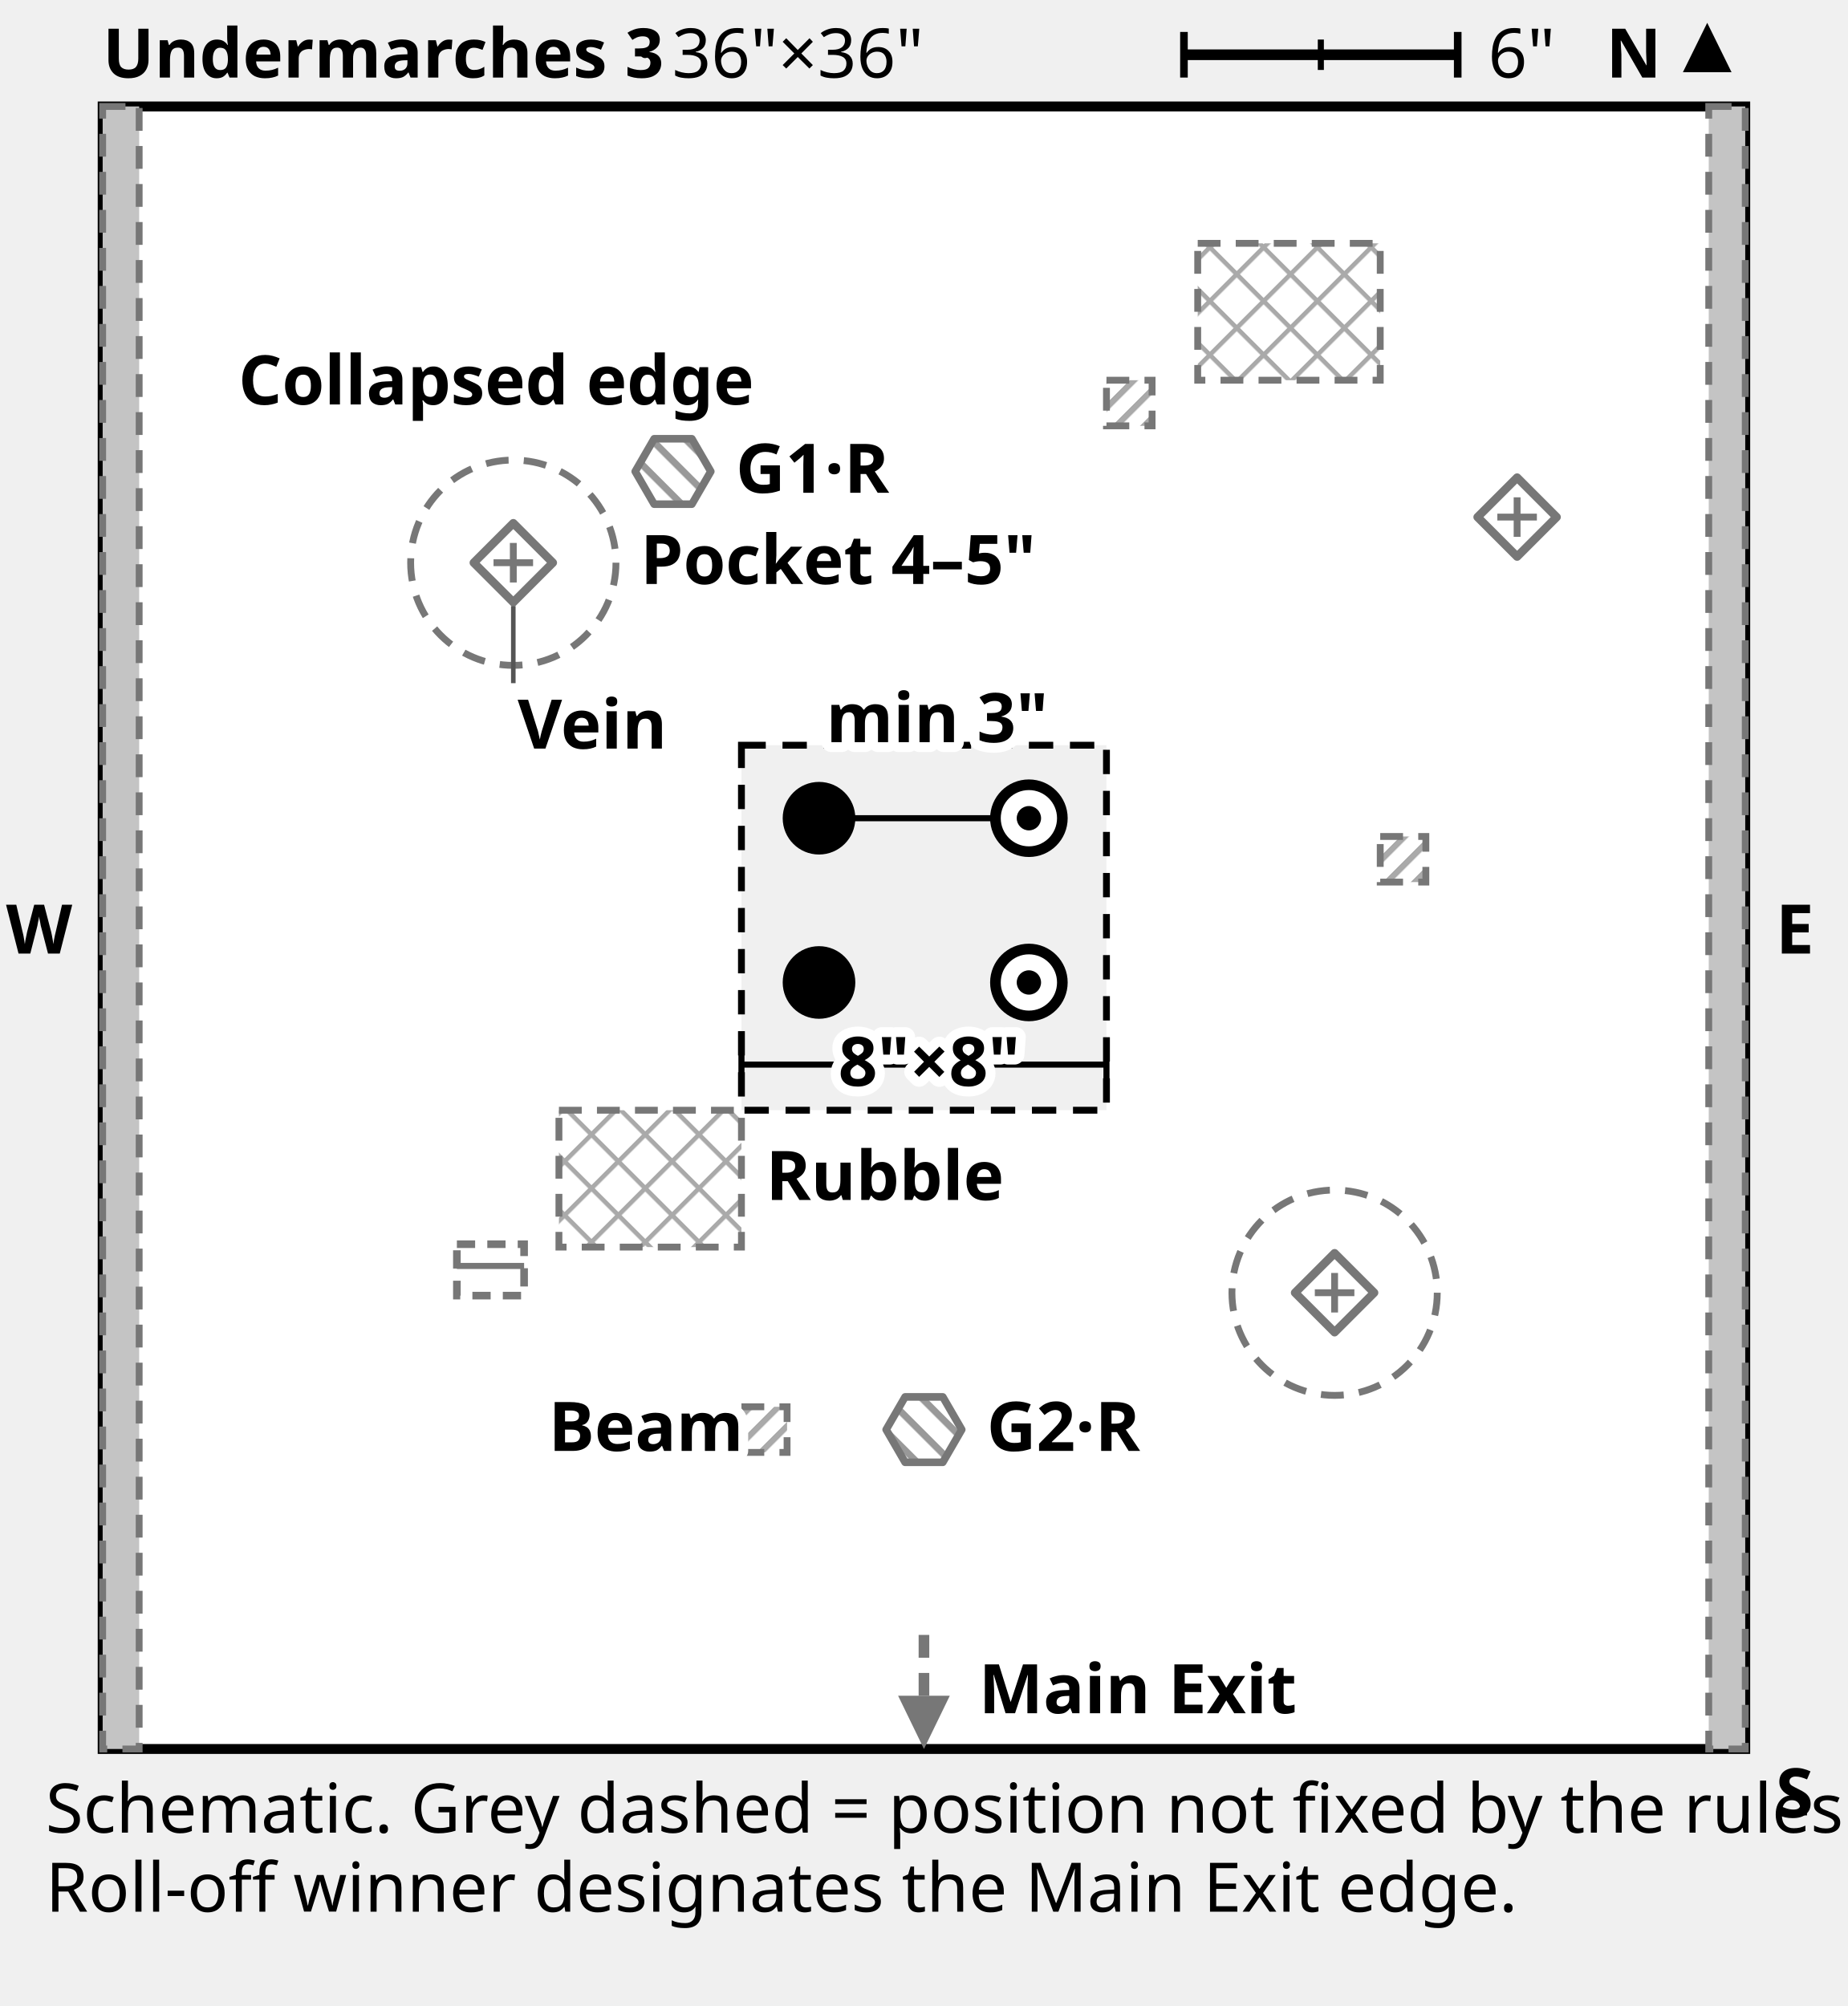
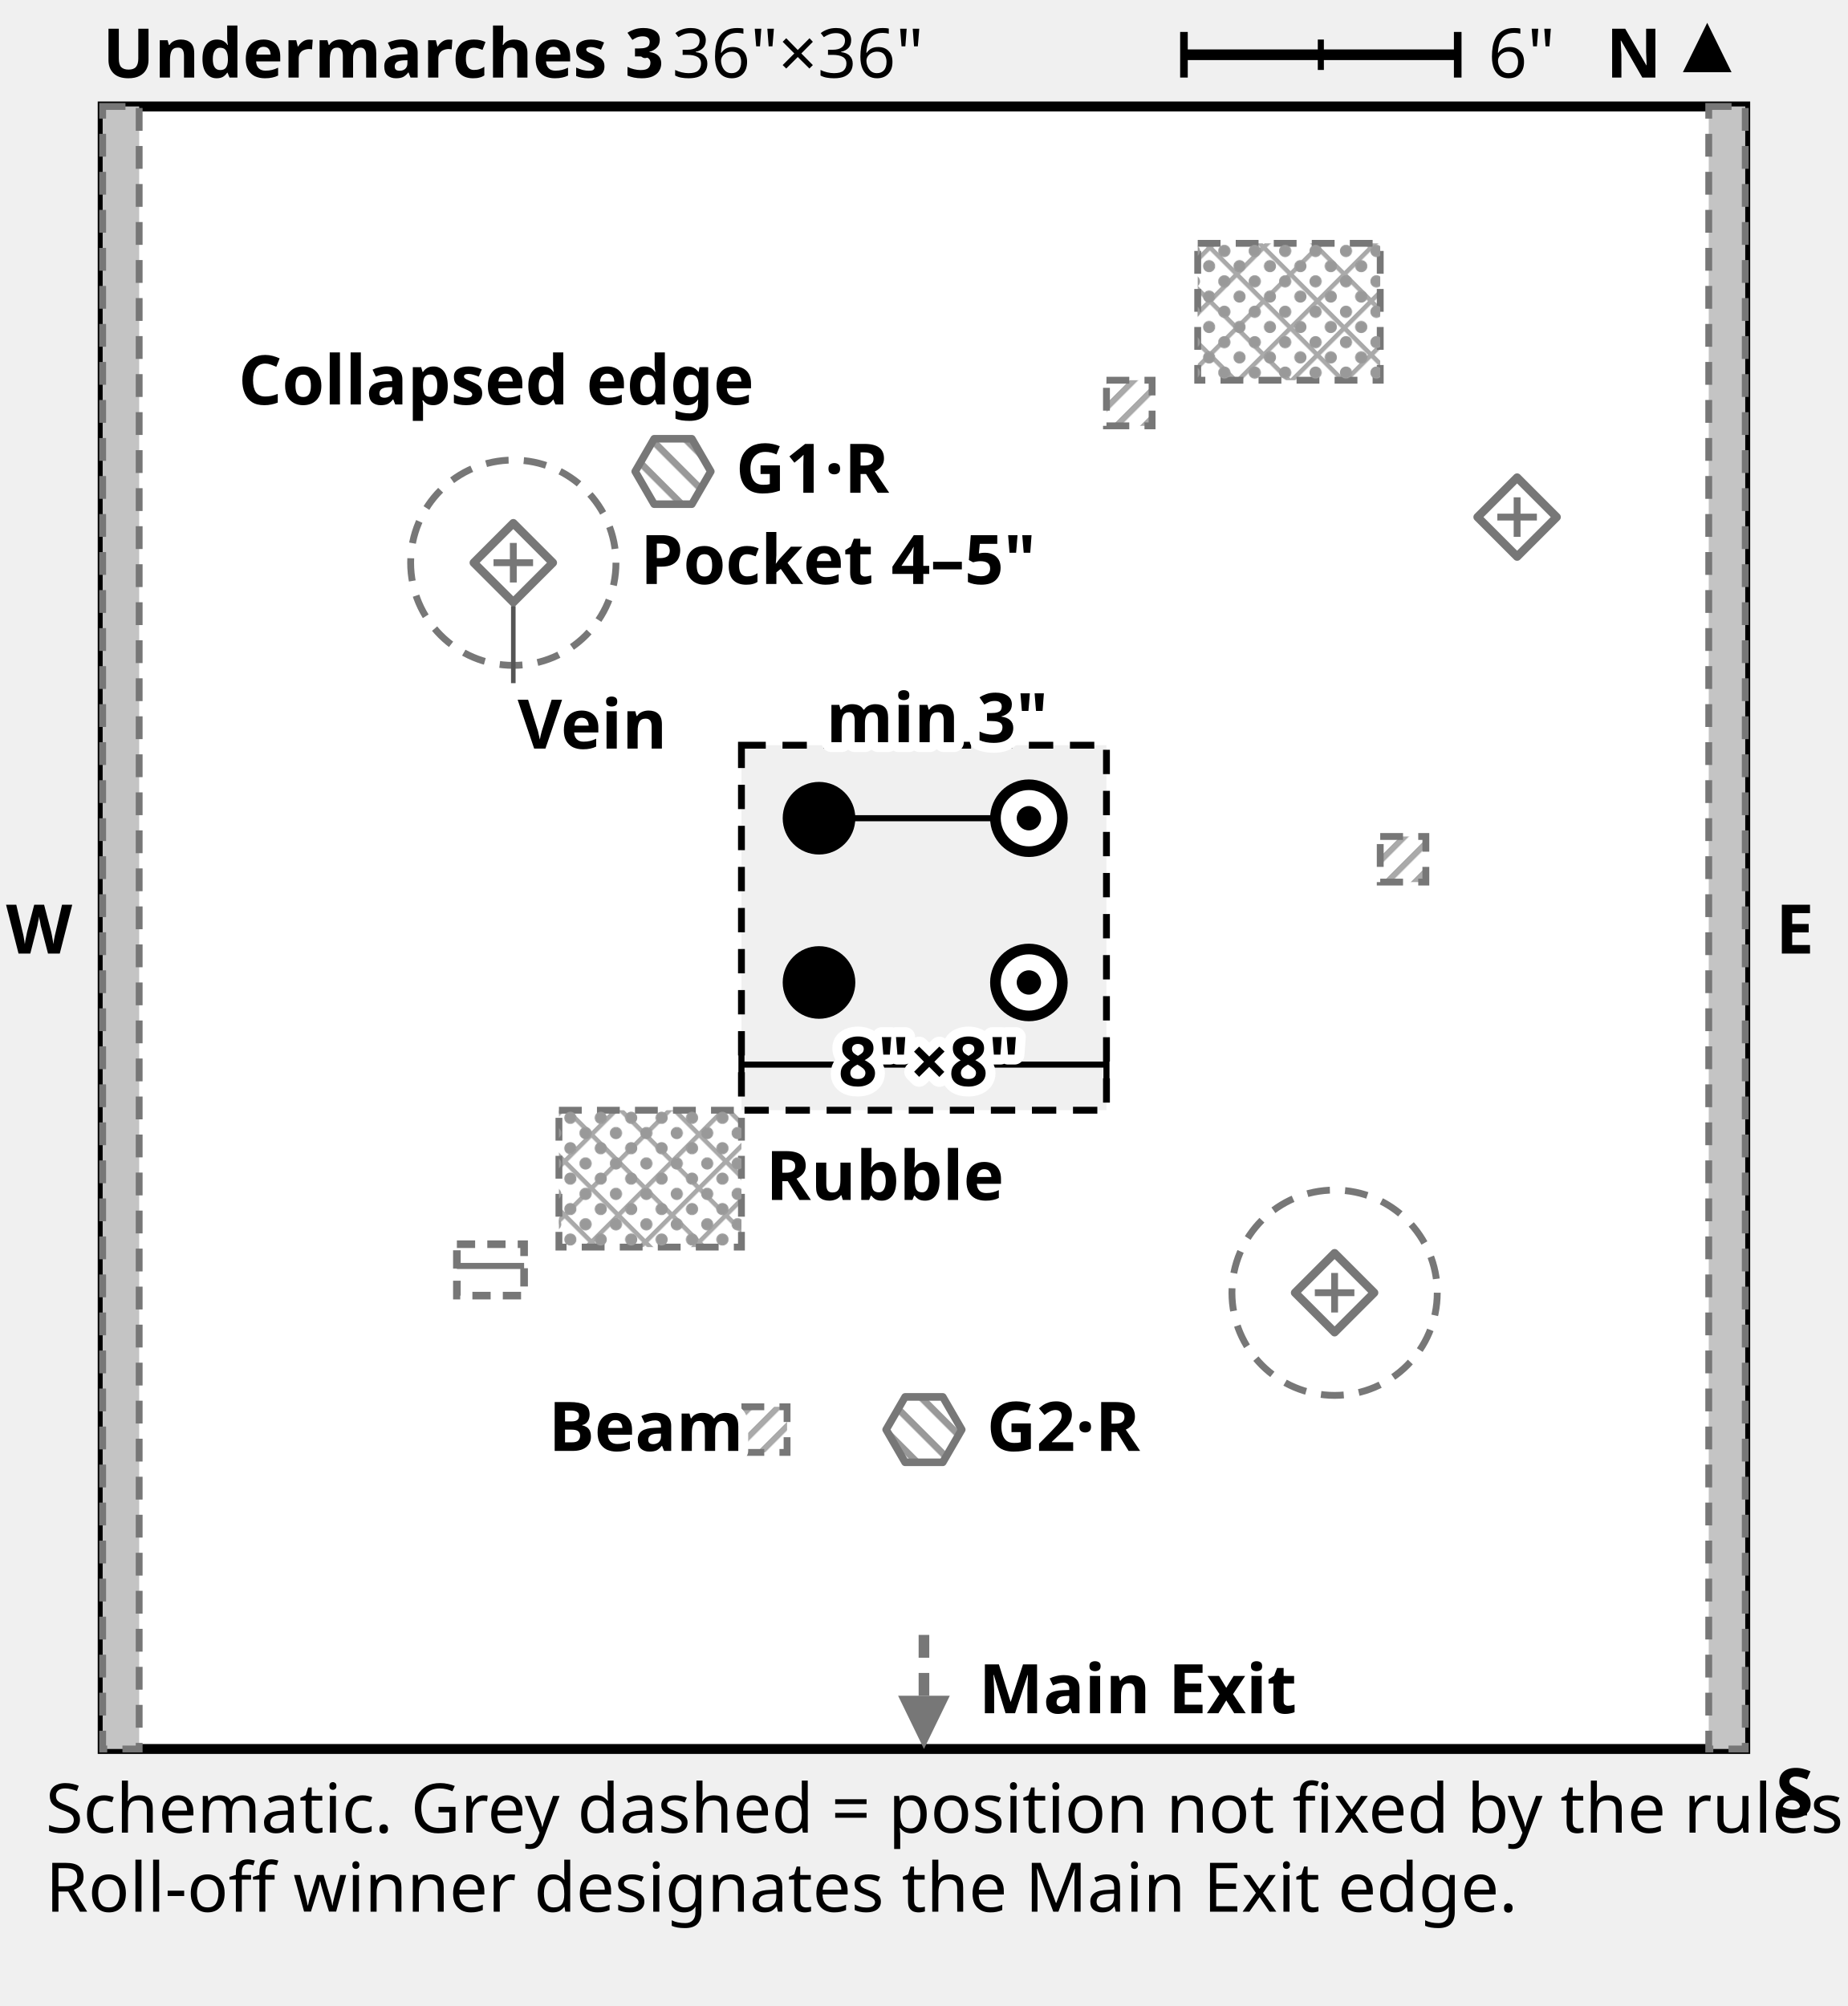
<svg xmlns="http://www.w3.org/2000/svg" width="243pt" height="263.8pt" viewBox="0 0 243 263.8">
  <defs>
    <pattern id="p-cover" width="5" height="5" patternUnits="userSpaceOnUse" patternTransform="rotate(45)">
      <rect width="5" height="5" fill="#fff" />
      <path d="M0 0.5H5M0.5 0V5" stroke="#444" stroke-width="0.7" fill="none" />
    </pattern>
    <pattern id="p-diff" width="4" height="4" patternUnits="userSpaceOnUse">
      <rect width="4" height="4" fill="#fff" />
      <circle cx="1" cy="1" r="0.75" fill="#222" />
      <circle cx="3" cy="3" r="0.75" fill="#222" />
    </pattern>
    <pattern id="p-imp" width="2.4" height="2.4" patternUnits="userSpaceOnUse" patternTransform="rotate(45)">
      <rect width="2.4" height="2.4" fill="#fff" />
      <path d="M0.4 0V2.4" stroke="#000" stroke-width="0.95" fill="none" />
    </pattern>
    <pattern id="p-mon" width="3.2" height="3.2" patternUnits="userSpaceOnUse" patternTransform="rotate(-45)">
      <rect width="3.2" height="3.2" fill="#fff" />
      <path d="M0.5 0V3.2" stroke="#000" stroke-width="1" fill="none" />
    </pattern>
    <pattern id="p-aoe" width="4" height="4" patternUnits="userSpaceOnUse" patternTransform="rotate(-45)">
      <rect width="4" height="4" fill="#fff" />
      <path d="M0.5 0V4" stroke="#777" stroke-width="1.4" fill="none" />
    </pattern>
  </defs>
  <defs>
    <pattern id="p-cover-l" width="5" height="5" patternUnits="userSpaceOnUse" patternTransform="rotate(45)">
      <rect width="5" height="5" fill="#fff" />
      <path d="M0 0.5H5M0.5 0V5" stroke="#aaa" stroke-width="0.6" fill="none" />
    </pattern>
    <pattern id="p-diff-l" width="4" height="4" patternUnits="userSpaceOnUse">
      <rect width="4" height="4" fill="#fff" />
      <circle cx="1" cy="1" r="0.7" fill="#999" />
      <circle cx="3" cy="3" r="0.7" fill="#999" />
    </pattern>
    <pattern id="p-imp-l" width="2.6" height="2.6" patternUnits="userSpaceOnUse" patternTransform="rotate(45)">
      <rect width="2.6" height="2.6" fill="#fff" />
      <path d="M0.4 0V2.6" stroke="#aaa" stroke-width="0.8" fill="none" />
    </pattern>
    <pattern id="p-mon-l" width="3.2" height="3.2" patternUnits="userSpaceOnUse" patternTransform="rotate(-45)">
      <rect width="3.2" height="3.2" fill="#fff" />
      <path d="M0.5 0V3.2" stroke="#999" stroke-width="0.9" fill="none" />
    </pattern>
    <pattern id="p-water" width="6" height="4" patternUnits="userSpaceOnUse">
      <rect width="6" height="4" fill="#fff" />
      <path d="M0 2.2Q1.5 0.4 3 2.2T6 2.2" stroke="#333" stroke-width="0.8" fill="none" />
    </pattern>
    <pattern id="p-water-l" width="6" height="4" patternUnits="userSpaceOnUse">
      <rect width="6" height="4" fill="#fff" />
      <path d="M0 2.2Q1.5 0.4 3 2.2T6 2.2" stroke="#aaa" stroke-width="0.8" fill="none" />
    </pattern>
    <pattern id="p-slip" width="6" height="6" patternUnits="userSpaceOnUse" patternTransform="rotate(-30)">
      <rect width="6" height="6" fill="#fff" />
      <path d="M0.5 1.5H3.5M3.5 4.5H5.5" stroke="#333" stroke-width="0.9" fill="none" />
    </pattern>
    <pattern id="p-slip-l" width="6" height="6" patternUnits="userSpaceOnUse" patternTransform="rotate(-30)">
      <rect width="6" height="6" fill="#fff" />
      <path d="M0.5 1.5H3.5M3.5 4.5H5.5" stroke="#aaa" stroke-width="0.9" fill="none" />
    </pattern>
    <pattern id="p-dark" width="4" height="4" patternUnits="userSpaceOnUse">
      <rect width="4" height="4" fill="#d9d9d9" />
      <path d="M0 4L4 0" stroke="#fff" stroke-width="0.9" fill="none" />
    </pattern>
    <pattern id="p-diffo" width="4" height="4" patternUnits="userSpaceOnUse">
      <circle cx="1" cy="1" r="0.8" fill="#222" />
      <circle cx="3" cy="3" r="0.8" fill="#222" />
    </pattern>
    <pattern id="p-diffo-l" width="4" height="4" patternUnits="userSpaceOnUse">
      <circle cx="1" cy="1" r="0.8" fill="#999" />
      <circle cx="3" cy="3" r="0.8" fill="#999" />
    </pattern>
    <pattern id="p-chasm" width="6" height="6" patternUnits="userSpaceOnUse">
      <rect width="6" height="6" fill="#d4d4d4" />
      <path d="M1.5 0V6M4.5 0V6" stroke="#333" stroke-width="1.1" stroke-dasharray="2.6 1.6" fill="none" />
    </pattern>
    <pattern id="p-chasm-l" width="6" height="6" patternUnits="userSpaceOnUse">
      <rect width="6" height="6" fill="#efefef" />
      <path d="M1.5 0V6M4.5 0V6" stroke="#aaa" stroke-width="1.1" stroke-dasharray="2.6 1.6" fill="none" />
    </pattern>
    <clipPath id="bclip">
      <rect x="13.5" y="14" width="216" height="216" />
    </clipPath>
  </defs>
  <rect x="13.5" y="14" width="216" height="216" fill="#fff" stroke="#000" stroke-width="1.3" />
  <g data-glyph="zone-AB">
    <rect x="97.5" y="98" width="48" height="48" fill="#f0f0f0" stroke="#000" stroke-width="0.9" stroke-dasharray="3.2 2.2" />
  </g>
  <g data-glyph="dim">
    <line x1="97.5" y1="140" x2="145.5" y2="140" stroke="#000" stroke-width="0.8" stroke-linecap="butt" />
    <line x1="97.5" y1="137" x2="97.5" y2="143" stroke="#000" stroke-width="0.8" stroke-linecap="butt" />
    <line x1="145.5" y1="137" x2="145.5" y2="143" stroke="#000" stroke-width="0.8" stroke-linecap="butt" />
  </g>
  <g data-glyph="ter-blocking" data-state="illus">
    <rect x="13.5" y="14" width="4.8" height="216" fill="#c4c4c4" stroke="#777" stroke-width="0.9" stroke-dasharray="3 2" />
  </g>
  <g data-glyph="ter-blocking" data-state="illus">
    <rect x="224.7" y="14" width="4.8" height="216" fill="#c4c4c4" stroke="#777" stroke-width="0.9" stroke-dasharray="3 2" />
  </g>
  <g data-glyph="ter-open" data-state="illus">
    <circle cx="67.5" cy="74" r="13.5" fill="none" stroke="#777" stroke-width="0.9" stroke-dasharray="3 2" />
  </g>
  <g data-glyph="ter-open" data-state="illus">
    <circle cx="175.5" cy="170" r="13.5" fill="none" stroke="#777" stroke-width="0.9" stroke-dasharray="3 2" />
  </g>
  <g data-glyph="ter-impassable" data-state="illus">
    <rect x="97.5" y="185" width="6" height="6" fill="url(#p-imp-l)" stroke="#777" stroke-width="0.9" stroke-dasharray="3 2" />
  </g>
  <g data-glyph="ter-impassable" data-state="illus">
    <rect x="145.5" y="50" width="6" height="6" fill="url(#p-imp-l)" stroke="#777" stroke-width="0.9" stroke-dasharray="3 2" />
  </g>
  <g data-glyph="ter-impassable" data-state="illus">
    <rect x="181.5" y="110" width="6" height="6" fill="url(#p-imp-l)" stroke="#777" stroke-width="0.9" stroke-dasharray="3 2" />
  </g>
-   <g data-glyph="ter-cover" data-state="illus">
+   <g data-glyph="ter-coverdiff" data-state="illus">
    <rect x="73.5" y="146" width="24" height="18" fill="url(#p-cover-l)" stroke="#777" stroke-width="0.9" stroke-dasharray="3 2" />
-   </g>
-   <g data-glyph="ter-cover" data-state="illus">
+     <rect x="73.5" y="146" width="24" height="18" fill="url(#p-diffo-l)" />
+   </g>
+   <g data-glyph="ter-coverdiff" data-state="illus">
    <rect x="157.5" y="32" width="24" height="18" fill="url(#p-cover-l)" stroke="#777" stroke-width="0.9" stroke-dasharray="3 2" />
+     <rect x="157.5" y="32" width="24" height="18" fill="url(#p-diffo-l)" />
  </g>
  <g data-glyph="dim">
    <line x1="110.7" y1="107.6" x2="132.3" y2="107.6" stroke="#000" stroke-width="0.8" stroke-linecap="butt" />
    <line x1="110.7" y1="105" x2="110.7" y2="110.2" stroke="#000" stroke-width="0.8" stroke-linecap="butt" />
    <line x1="132.3" y1="105" x2="132.3" y2="110.2" stroke="#000" stroke-width="0.8" stroke-linecap="butt" />
  </g>
  <g data-glyph="obj" data-state="illus">
    <polygon points="67.5,68.8 72.7,74 67.5,79.2 62.3,74" fill="#fff" stroke="#777" stroke-width="1.1" stroke-linejoin="round" />
    <line x1="64.9" y1="74" x2="70.1" y2="74" stroke="#777" stroke-width="0.9" stroke-linecap="butt" />
    <line x1="67.5" y1="71.4" x2="67.5" y2="76.6" stroke="#777" stroke-width="0.9" stroke-linecap="butt" />
  </g>
  <g data-glyph="obj" data-state="illus">
    <polygon points="175.5,164.8 180.7,170 175.5,175.2 170.3,170" fill="#fff" stroke="#777" stroke-width="1.1" stroke-linejoin="round" />
    <line x1="172.9" y1="170" x2="178.1" y2="170" stroke="#777" stroke-width="0.9" stroke-linecap="butt" />
    <line x1="175.5" y1="167.4" x2="175.5" y2="172.6" stroke="#777" stroke-width="0.9" stroke-linecap="butt" />
  </g>
  <g data-glyph="obj" data-state="illus">
    <polygon points="199.5,62.8 204.7,68 199.5,73.2 194.3,68" fill="#fff" stroke="#777" stroke-width="1.1" stroke-linejoin="round" />
    <line x1="196.9" y1="68" x2="202.1" y2="68" stroke="#777" stroke-width="0.9" stroke-linecap="butt" />
    <line x1="199.5" y1="65.4" x2="199.5" y2="70.6" stroke="#777" stroke-width="0.9" stroke-linecap="butt" />
  </g>
  <g data-glyph="chest" data-state="illus">
    <rect x="60.08" y="163.62" width="8.84" height="6.76" fill="#fff" stroke="#777" stroke-width="1" stroke-dasharray="2.4 1.6" />
    <line x1="60.08" y1="166.48" x2="68.92" y2="166.48" stroke="#777" stroke-width="0.8" stroke-linecap="butt" />
  </g>
  <g data-glyph="mon" data-state="illus">
    <polygon points="93.47,62 90.98,66.3 86.02,66.3 83.53,62 86.02,57.7 90.98,57.7" fill="url(#p-mon-l)" stroke="#777" stroke-width="1" stroke-linejoin="round" />
  </g>
  <g data-glyph="mon" data-state="illus">
    <polygon points="126.47,188 123.98,192.3 119.02,192.3 116.53,188 119.02,183.7 123.98,183.7" fill="url(#p-mon-l)" stroke="#777" stroke-width="1" stroke-linejoin="round" />
  </g>
  <g data-glyph="arr-exit" data-state="illus">
    <line x1="121.5" y1="215" x2="121.5" y2="223" stroke="#777" stroke-width="1.4" stroke-linecap="butt" stroke-dasharray="3 2" />
    <polygon points="121.5,230 118.1,223 124.9,223" fill="#777" />
  </g>
  <g data-glyph="hero-A">
    <circle cx="107.7" cy="107.6" r="4.4" fill="#000" stroke="#000" stroke-width="0.75" />
  </g>
  <g data-glyph="hero-A">
    <circle cx="107.7" cy="129.2" r="4.4" fill="#000" stroke="#000" stroke-width="0.75" />
  </g>
  <g data-glyph="hero-B">
    <circle cx="135.3" cy="107.6" r="4.4" fill="#fff" stroke="#000" stroke-width="1.4" />
    <circle cx="135.3" cy="107.6" r="1.6" fill="#000" />
  </g>
  <g data-glyph="hero-B">
    <circle cx="135.3" cy="129.2" r="4.4" fill="#fff" stroke="#000" stroke-width="1.4" />
    <circle cx="135.3" cy="129.2" r="1.6" fill="#000" />
  </g>
  <text x="110.24" y="142.8" font-family="'Source Sans 3'" font-size="9" font-weight="600" fill="#000" stroke="#fff" stroke-width="2.6" stroke-linejoin="round" paint-order="stroke">8"×8"</text>
  <text x="31.35" y="53.19" font-family="'Source Sans 3'" font-size="9" font-weight="600" fill="#000" stroke="#fff" stroke-width="2.6" stroke-linejoin="round" paint-order="stroke">Collapsed edge</text>
  <g data-glyph="range">
    <text x="84.2" y="76.8" font-family="'Source Sans 3'" font-size="9" font-weight="600" fill="#000" stroke="#fff" stroke-width="2.6" stroke-linejoin="round" paint-order="stroke">Pocket 4–5"</text>
  </g>
  <text x="72.13" y="190.8" font-family="'Source Sans 3'" font-size="9" font-weight="600" fill="#000" stroke="#fff" stroke-width="2.6" stroke-linejoin="round" paint-order="stroke">Beam</text>
  <text x="100.7" y="157.8" font-family="'Source Sans 3'" font-size="9" font-weight="600" fill="#000" stroke="#fff" stroke-width="2.6" stroke-linejoin="round" paint-order="stroke">Rubble</text>
  <text x="108.63" y="97.6" font-family="'Source Sans 3'" font-size="9" font-weight="600" fill="#000" stroke="#fff" stroke-width="2.6" stroke-linejoin="round" paint-order="stroke">min 3"</text>
  <g data-glyph="leader">
    <line x1="67.5" y1="79.7" x2="67.5" y2="89.84" stroke="#555" stroke-width="0.6" stroke-linecap="butt" />
  </g>
  <text x="68.07" y="98.44" font-family="'Source Sans 3'" font-size="9" font-weight="600" fill="#000" stroke="#fff" stroke-width="2.6" stroke-linejoin="round" paint-order="stroke">Vein</text>
  <text x="96.76" y="64.8" font-family="'Source Sans 3'" font-size="9" font-weight="600" fill="#000" stroke="#fff" stroke-width="2.6" stroke-linejoin="round" paint-order="stroke">G1·R</text>
  <text x="129.76" y="190.8" font-family="'Source Sans 3'" font-size="9" font-weight="600" fill="#000" stroke="#fff" stroke-width="2.6" stroke-linejoin="round" paint-order="stroke">G2·R</text>
  <text x="128.7" y="225.3" font-family="'Source Sans 3'" font-size="9" font-weight="600" fill="#000" stroke="#fff" stroke-width="2.6" stroke-linejoin="round" paint-order="stroke">Main Exit</text>
  <text x="13.5" y="10.2" font-weight="700" font-family="'Source Sans 3'" font-size="9" fill="#000">Undermarches 3</text>
  <text x="83.62" y="10.2" font-weight="400" font-family="'Source Sans 3'" font-size="9" fill="#000">·  36"×36"</text>
  <g data-glyph="compass">
    <polygon points="224.5,3 221.3,9.5 227.7,9.5" fill="#000" />
    <text x="218.5" y="10.2" font-weight="700" font-family="'Source Sans 3'" font-size="9" fill="#000" text-anchor="end">N</text>
  </g>
  <g data-glyph="scale">
    <line x1="155.69" y1="7.2" x2="191.69" y2="7.2" stroke="#000" stroke-width="1.4" stroke-linecap="butt" />
    <line x1="155.69" y1="4.2" x2="155.69" y2="10.2" stroke="#000" stroke-width="1" stroke-linecap="butt" />
    <line x1="191.69" y1="4.2" x2="191.69" y2="10.2" stroke="#000" stroke-width="1" stroke-linecap="butt" />
    <line x1="173.69" y1="5.2" x2="173.69" y2="9.2" stroke="#000" stroke-width="0.8" stroke-linecap="butt" />
    <text x="195.69" y="10.2" font-weight="400" font-family="'Source Sans 3'" font-size="9" fill="#000">6"</text>
  </g>
  <text x="9.5" y="125.4" font-weight="700" font-family="'Source Sans 3'" font-size="9" fill="#000" text-anchor="end">W</text>
  <text x="233.5" y="125.4" font-weight="700" font-family="'Source Sans 3'" font-size="9" fill="#000">E</text>
  <text x="233.5" y="239" font-weight="700" font-family="'Source Sans 3'" font-size="9" fill="#000">S</text>
  <text x="6" y="241" font-weight="400" font-family="'Source Sans 3'" font-size="9" fill="#000">Schematic. Grey dashed = position not fixed by the rules.</text>
  <text x="6" y="251.4" font-weight="400" font-family="'Source Sans 3'" font-size="9" fill="#000">Roll-off winner designates the Main Exit edge.</text>
</svg>
